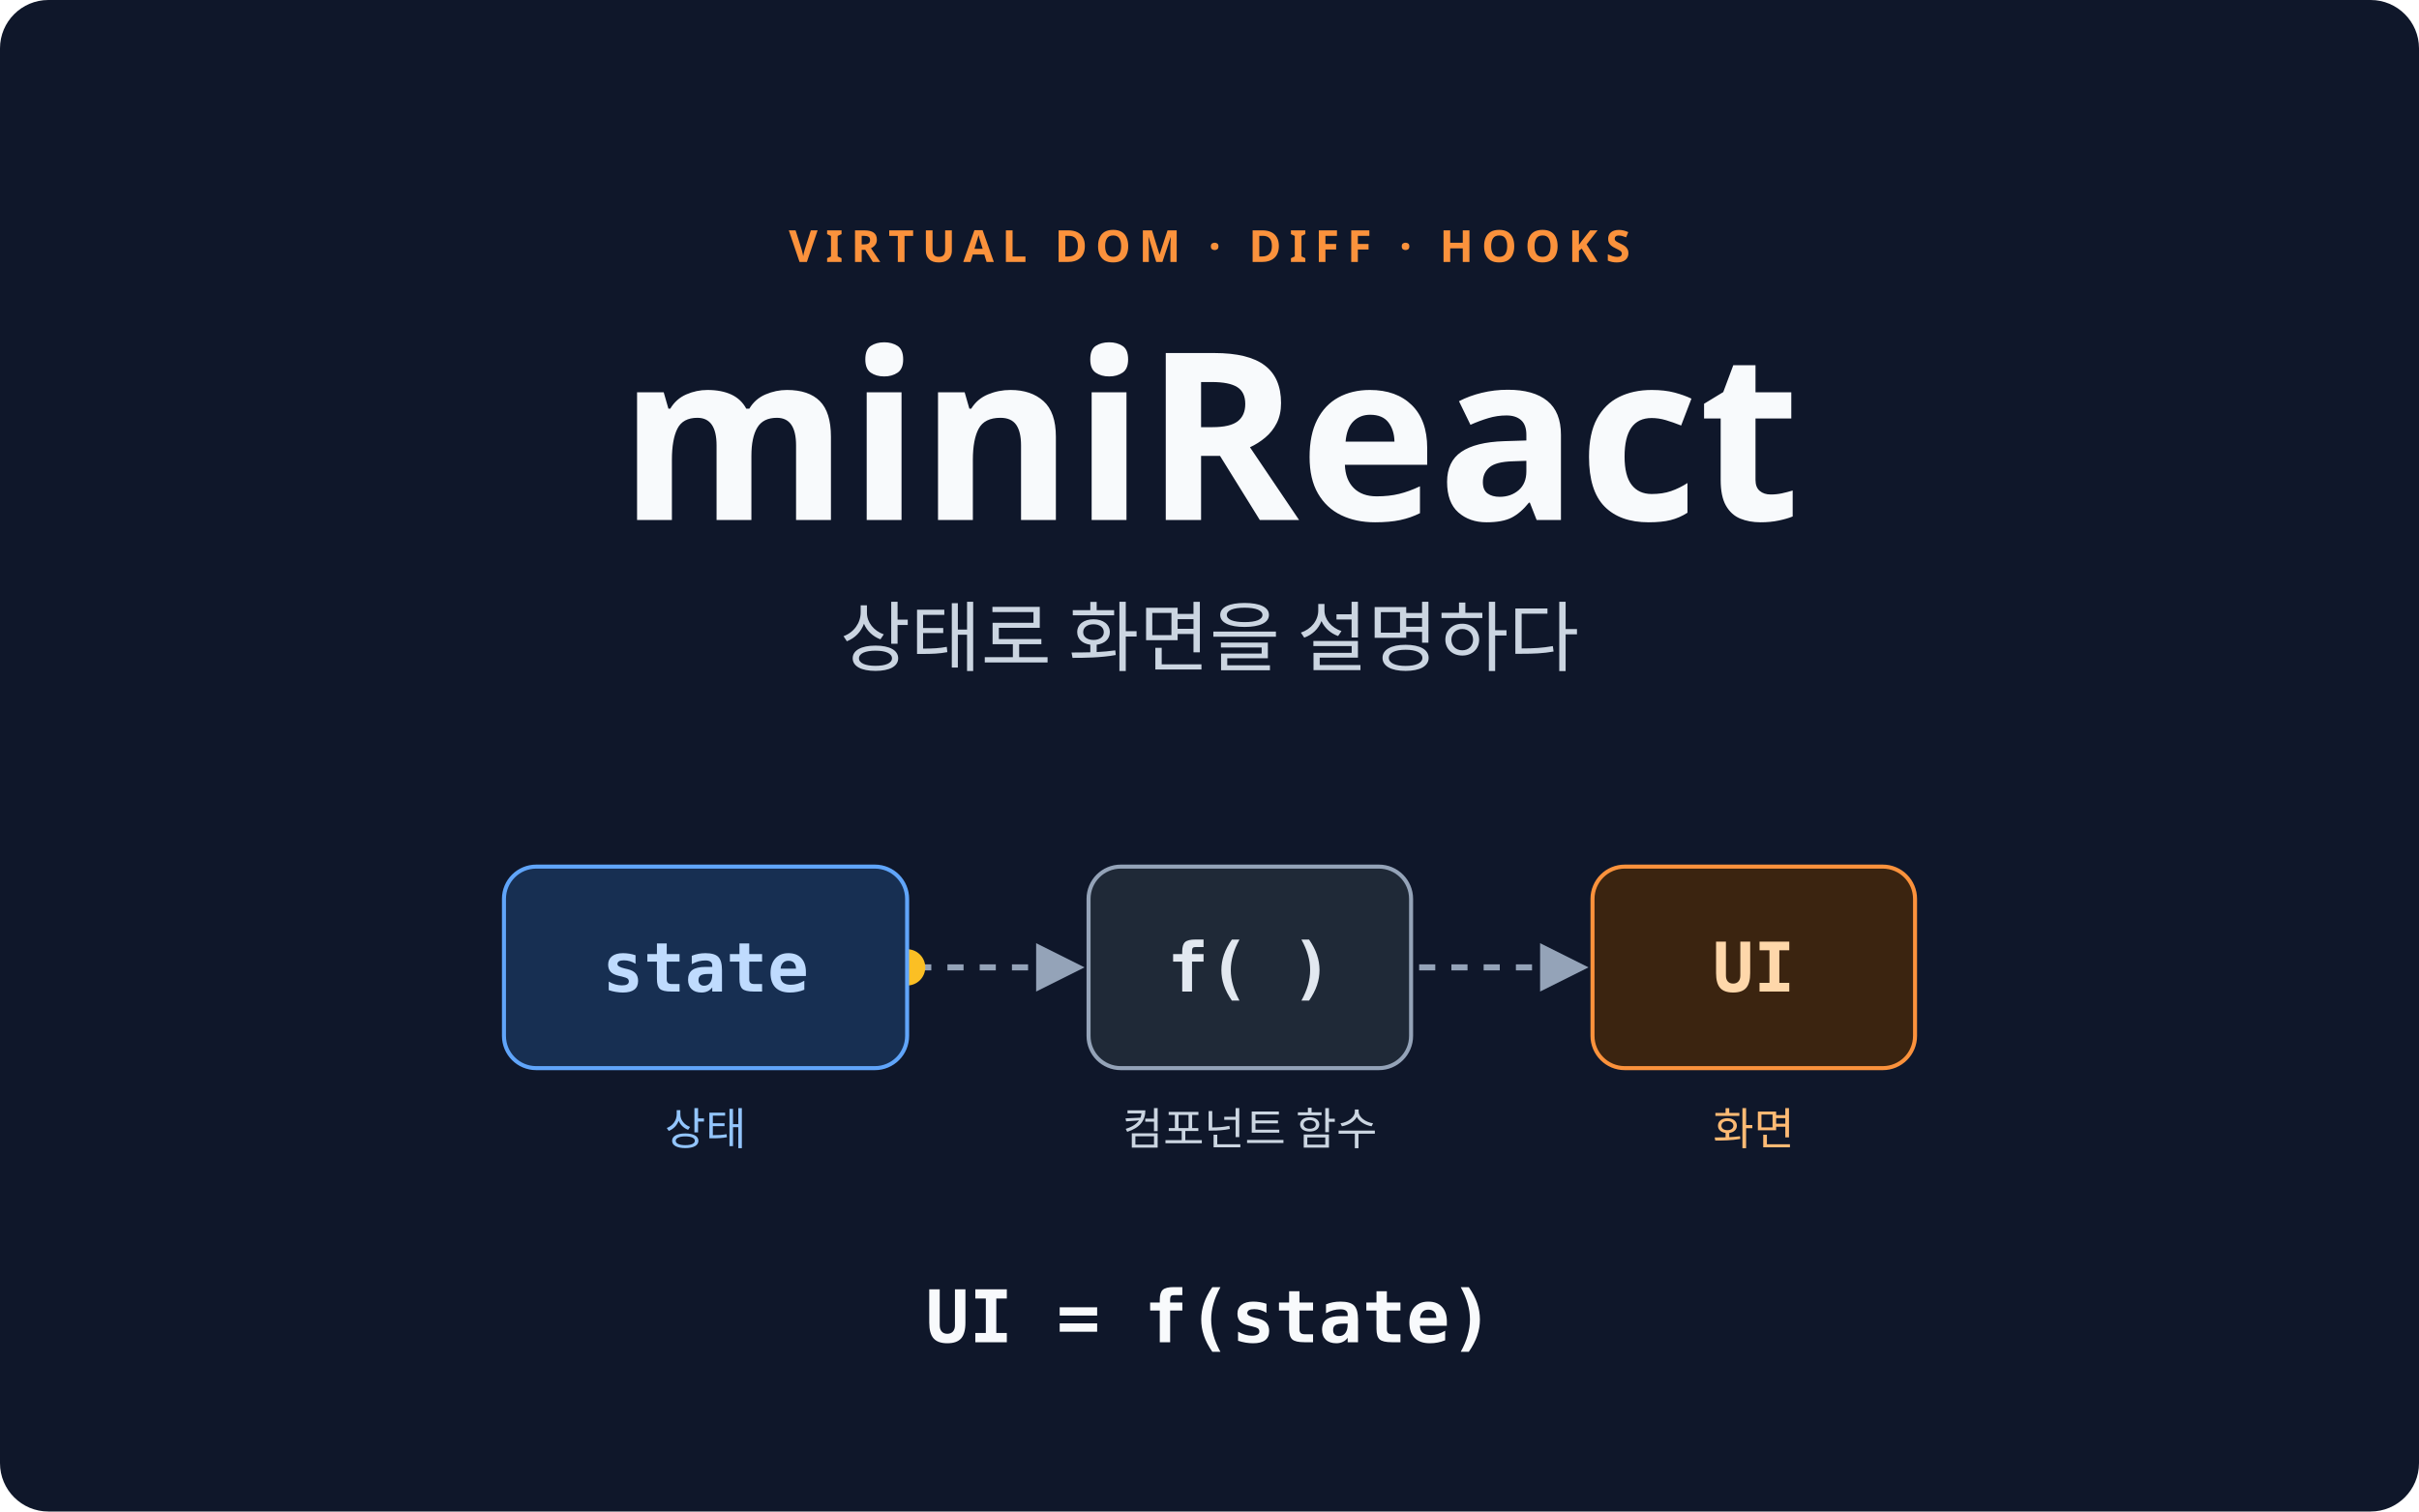
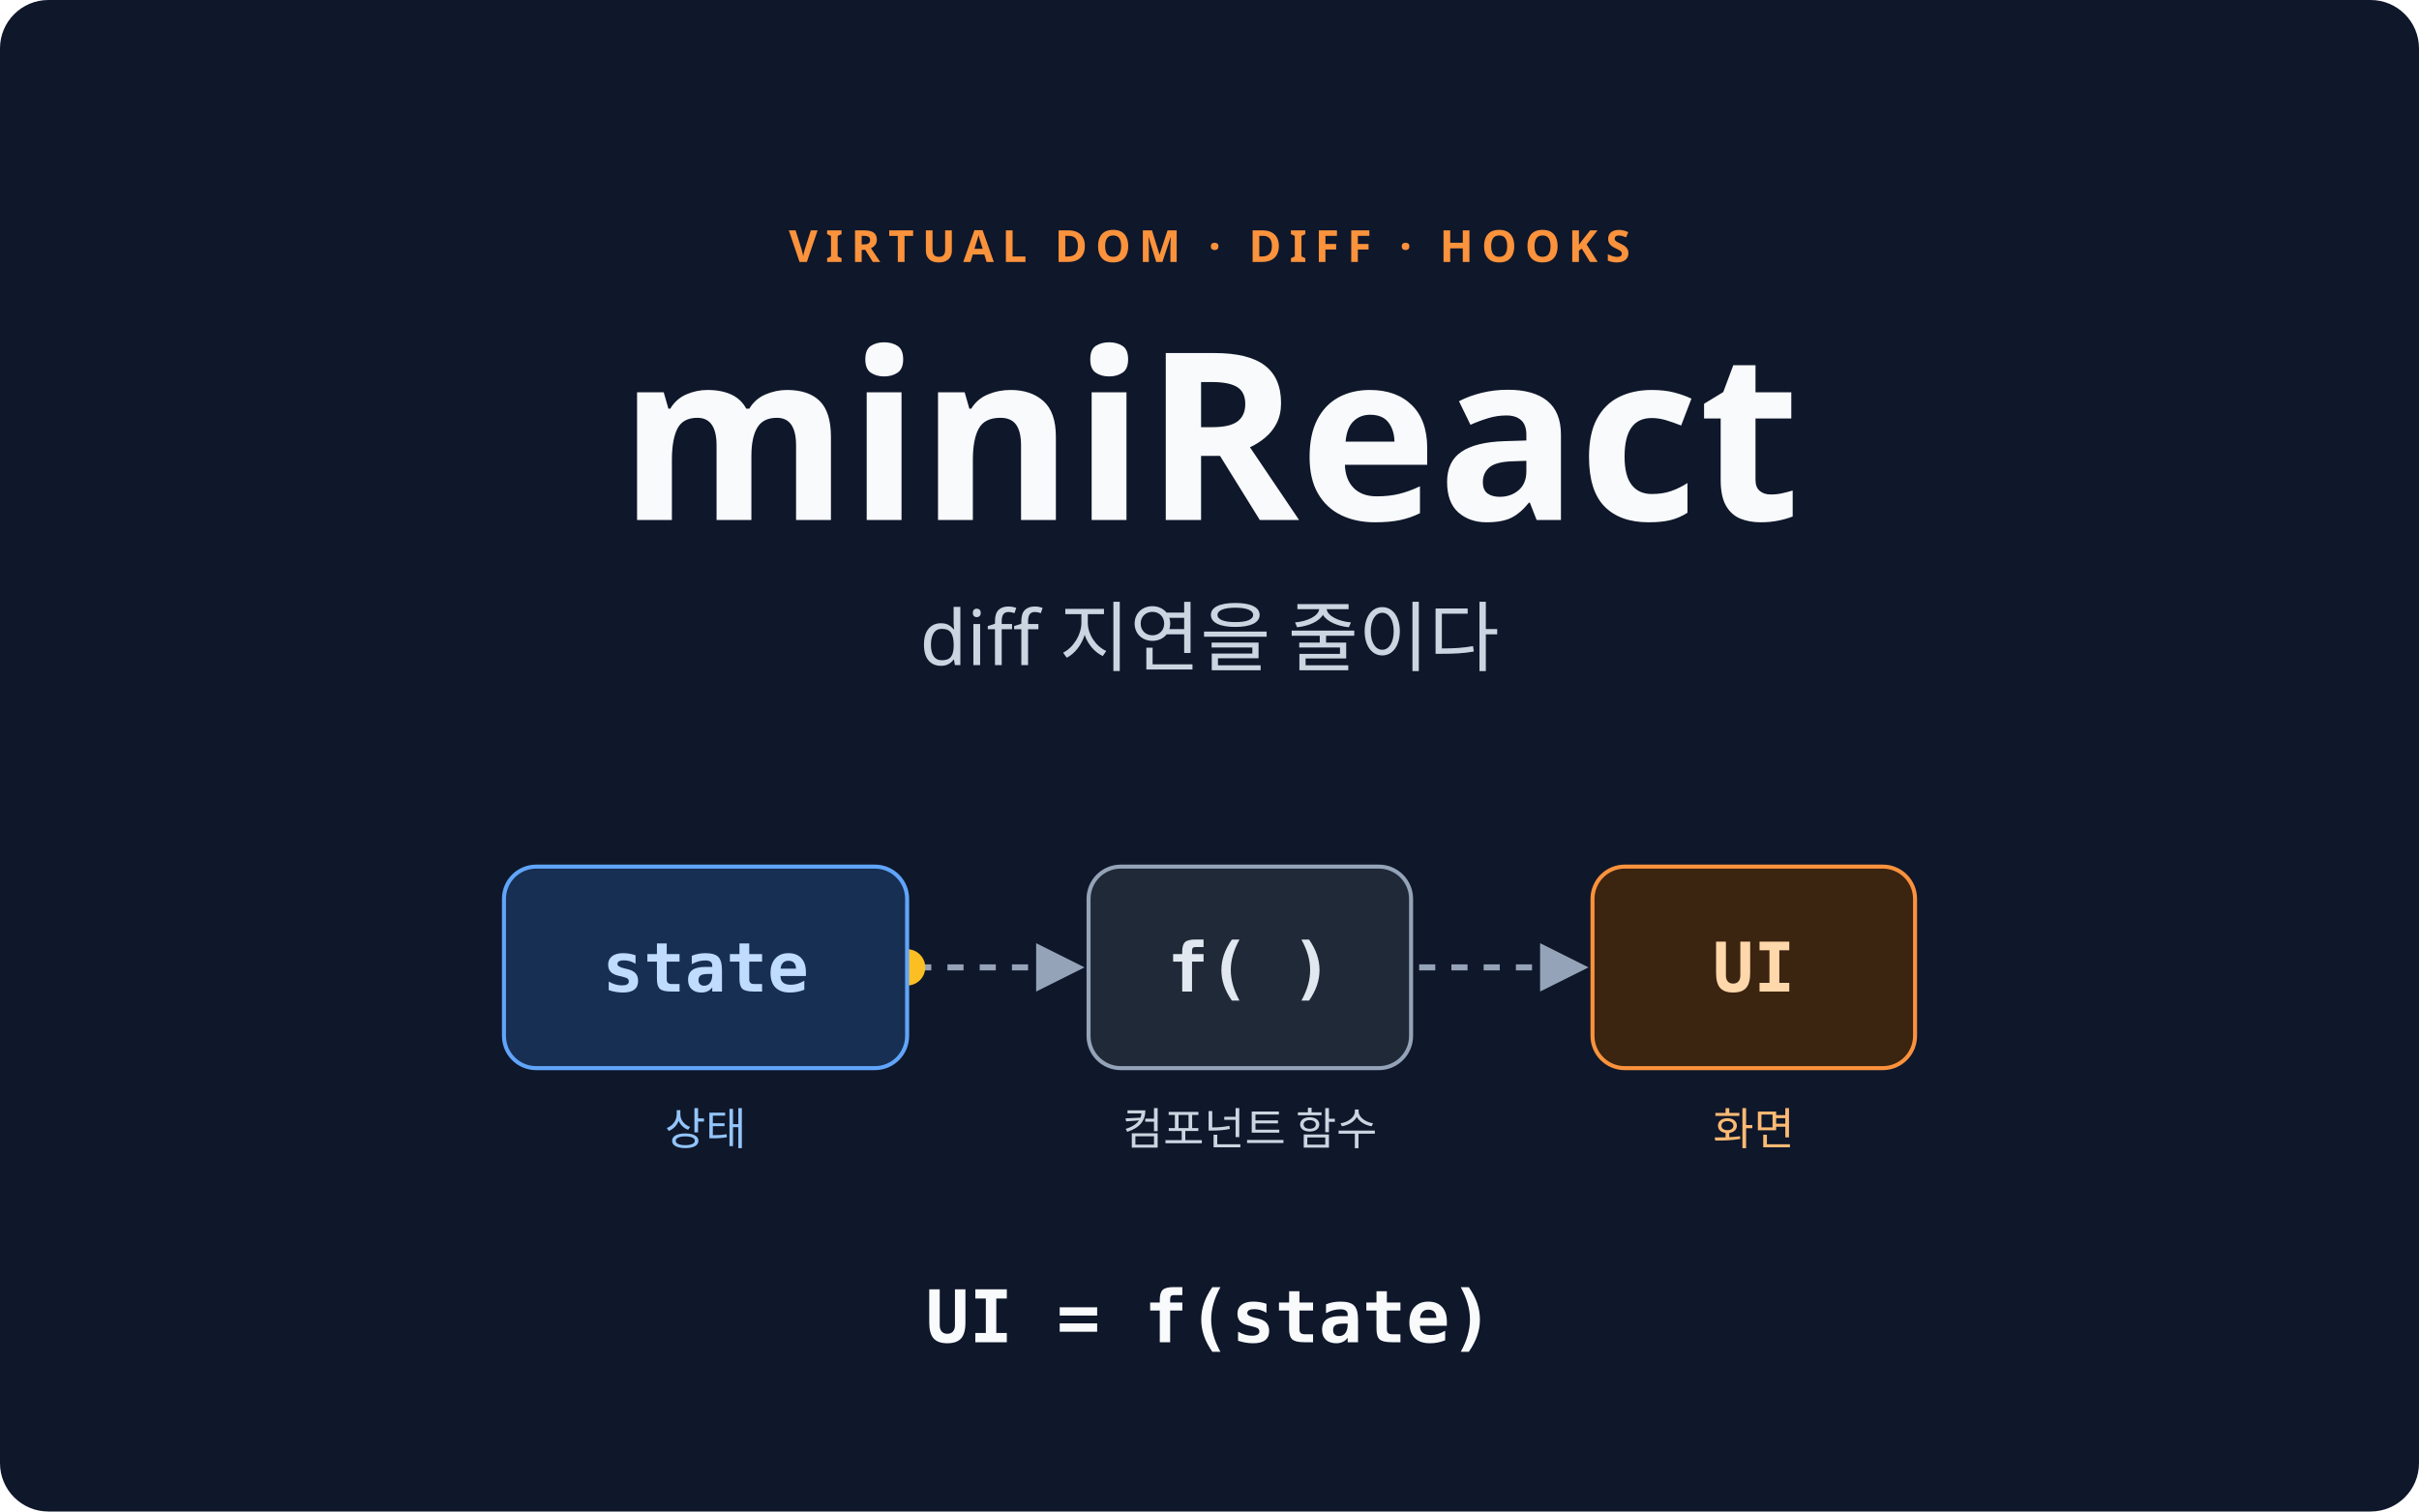
<svg xmlns="http://www.w3.org/2000/svg" viewBox="0 0 1200 750" width="1200" height="750" role="img" aria-label="miniReact: 상태(state)가 컴포넌트 함수 f를 거쳐 화면(UI)이 된다. UI = f(state)">
  <style>
    text { font-family: Pretendard, 'Malgun Gothic', 'Apple SD Gothic Neo', 'Noto Sans KR', sans-serif; }
    .mono { font-family: Consolas, 'D2Coding', 'JetBrains Mono', monospace; }
    .flow { stroke-dasharray: 8 8; animation: dash 0.9s linear infinite; }
    .dot { animation: travel 3.2s ease-in-out infinite; }
    .ui { animation: pulse 3.2s ease-in-out infinite; }
    @keyframes dash { from { stroke-dashoffset: 16; } to { stroke-dashoffset: 0; } }
    @keyframes travel { 0% { transform: translateX(0); opacity: 0; } 10% { opacity: 1; } 80% { transform: translateX(340px); opacity: 1; } 90%, 100% { transform: translateX(340px); opacity: 0; } }
    @keyframes pulse { 0%, 70% { stroke-width: 2; fill: #3b2410; } 82% { stroke-width: 6; fill: #7c3f0f; } 100% { stroke-width: 2; fill: #3b2410; } }
    @media (prefers-reduced-motion: reduce) { * { animation: none !important; } }
  </style>
  <defs>
    <marker id="ah" markerWidth="8" markerHeight="8" refX="6" refY="4" orient="auto">
      <path d="M0 0 L8 4 L0 8 Z" fill="#94a3b8" />
    </marker>
  </defs>
  <rect x="0" y="0" width="1200" height="750" rx="24" fill="#0f172a" />
  <text x="600" y="130" font-size="22" font-weight="700" fill="#fb923c" letter-spacing="4" text-anchor="middle">VIRTUAL DOM · DIFF · HOOKS</text>
  <text x="600" y="258" font-size="116" font-weight="800" fill="#f8fafc" text-anchor="middle">miniReact</text>
-   <text x="600" y="330" font-size="38" fill="#cbd5e1" text-anchor="middle">상태로 화면을 설명하다</text>
+   <text x="600" y="330" font-size="38" fill="#cbd5e1" text-anchor="middle">diff 지연을 줄이다</text>
  <line class="flow" x1="454" y1="480" x2="532" y2="480" stroke="#94a3b8" stroke-width="3" marker-end="url(#ah)" />
  <line class="flow" x1="704" y1="480" x2="782" y2="480" stroke="#94a3b8" stroke-width="3" marker-end="url(#ah)" />
  <circle class="dot" cx="450" cy="480" r="9" fill="#fbbf24" />
  <rect x="250" y="430" width="200" height="100" rx="16" fill="#172f52" stroke="#60a5fa" stroke-width="2" />
  <text class="mono" x="350" y="492" font-size="34" font-weight="700" fill="#bfdbfe" text-anchor="middle">state</text>
  <rect x="540" y="430" width="160" height="100" rx="16" fill="#1f2937" stroke="#94a3b8" stroke-width="2" />
  <text class="mono" x="620" y="492" font-size="34" font-weight="700" fill="#e2e8f0" text-anchor="middle">f( )</text>
  <rect class="ui" x="790" y="430" width="160" height="100" rx="16" fill="#3b2410" stroke="#fb923c" stroke-width="2" />
  <text class="mono" x="870" y="492" font-size="34" font-weight="700" fill="#fed7aa" text-anchor="middle">UI</text>
  <text x="350" y="568" font-size="22" fill="#93c5fd" text-anchor="middle">상태</text>
  <text x="620" y="568" font-size="22" fill="#cbd5e1" text-anchor="middle">컴포넌트 함수</text>
  <text x="870" y="568" font-size="22" fill="#fdba74" text-anchor="middle">화면</text>
  <text class="mono" x="600" y="666" font-size="36" font-weight="700" fill="#f8fafc" text-anchor="middle">UI = f(state)</text>
</svg>
